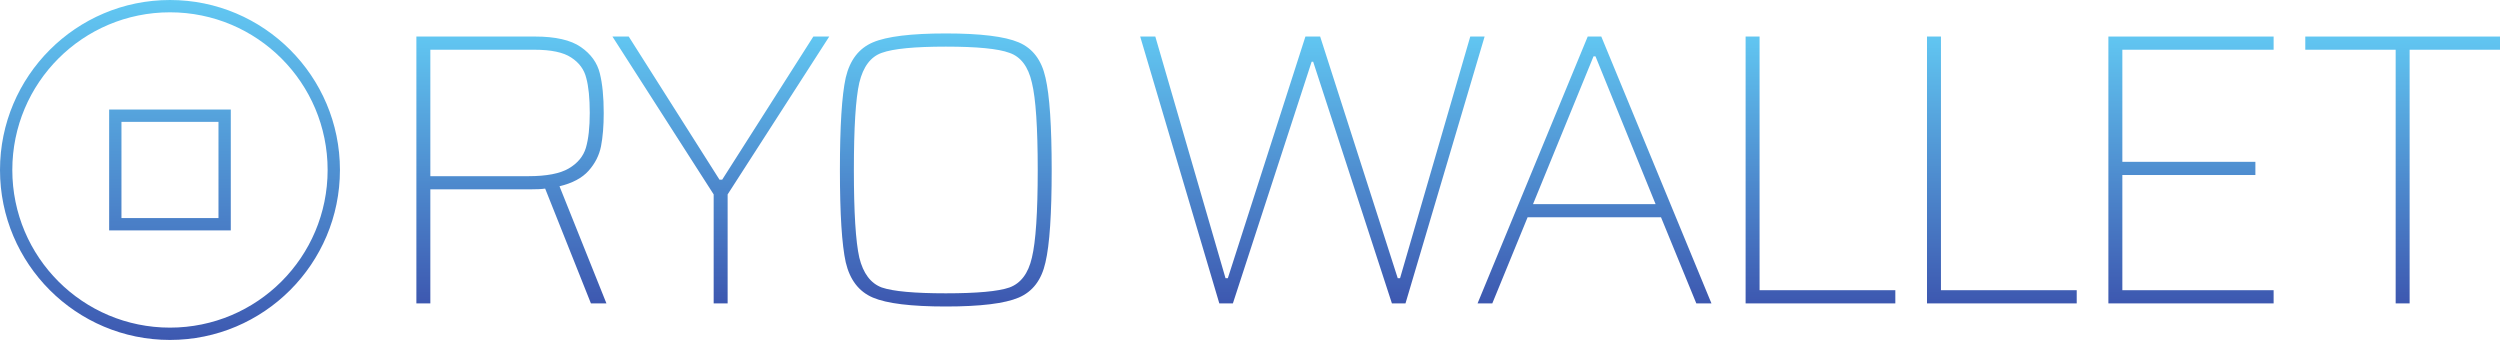
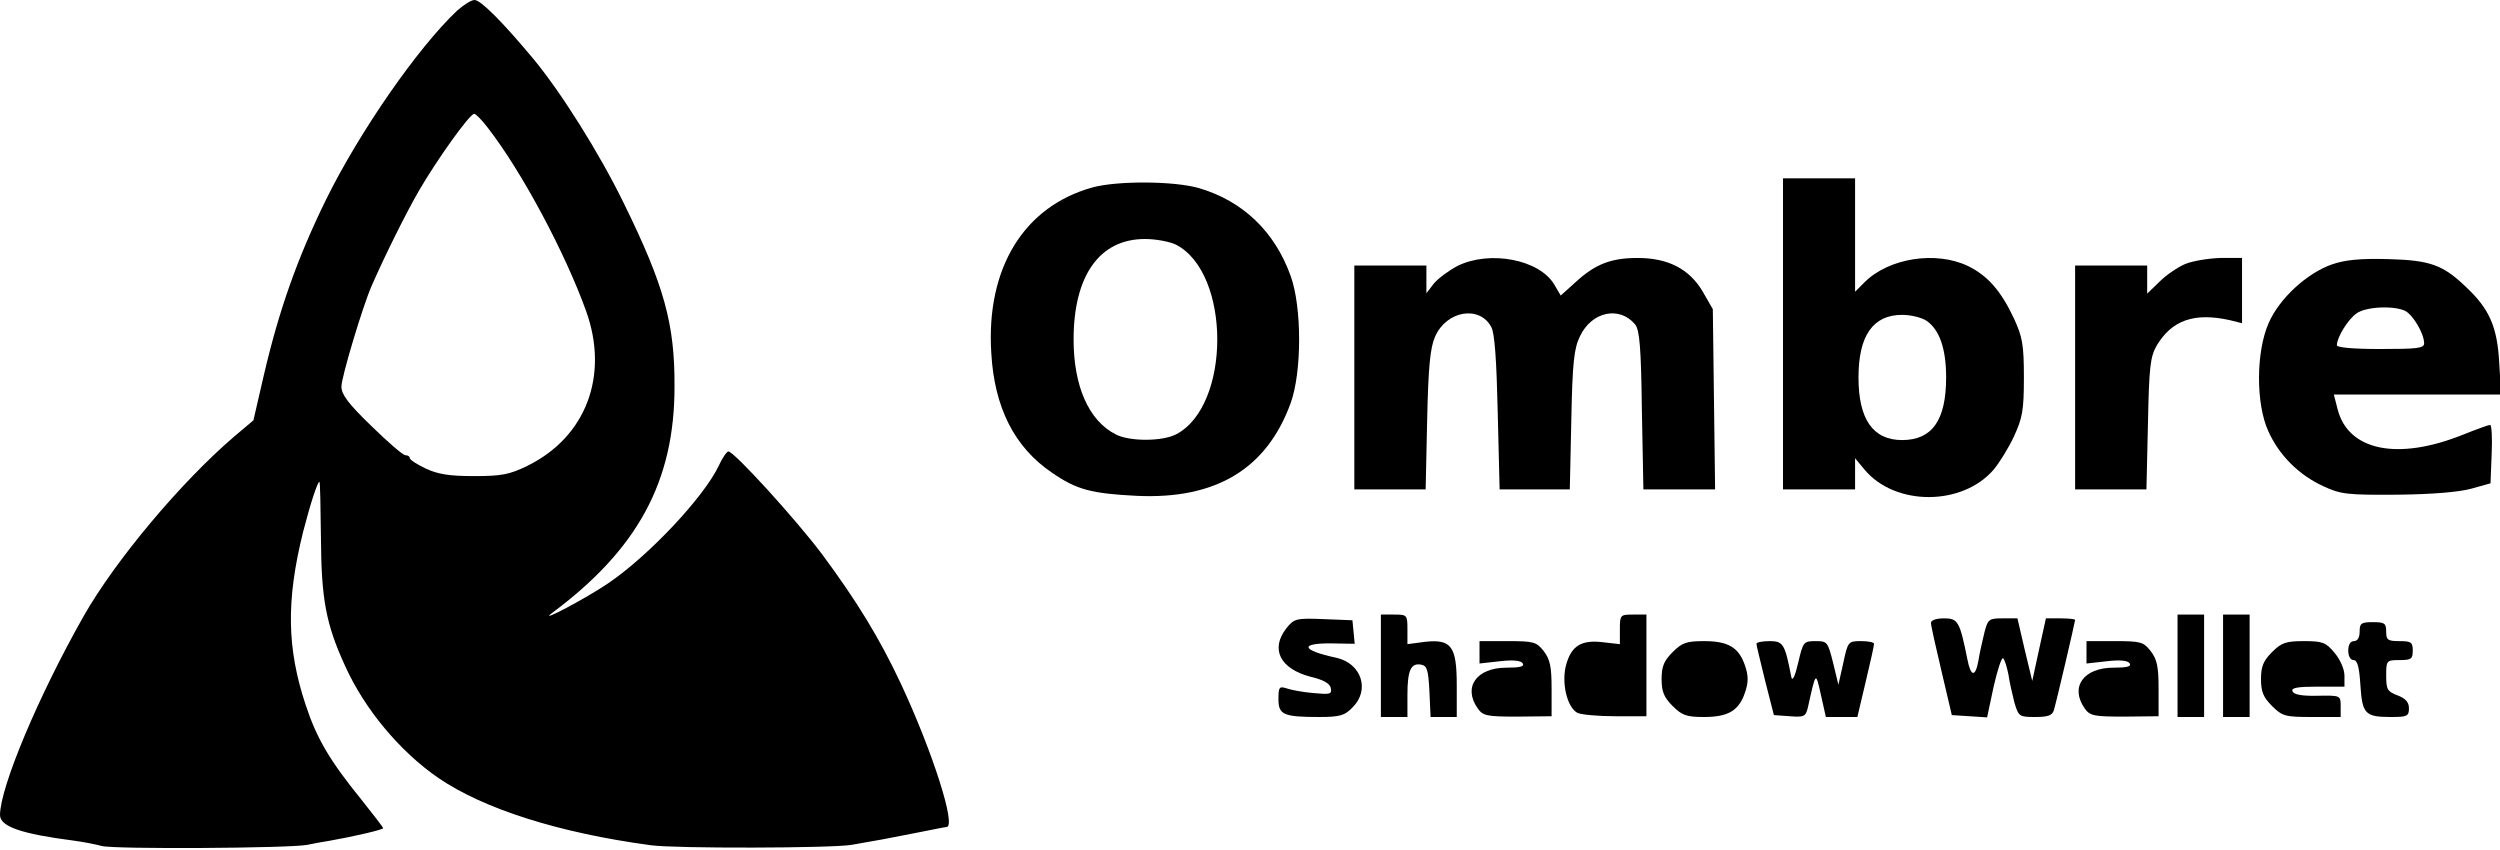
- <svg xmlns="http://www.w3.org/2000/svg" xmlns:xlink="http://www.w3.org/1999/xlink" viewBox="0 0 859.401 116.859">
-   <defs>
-     <linearGradient id="a" x2="0" y1="168.119" y2="286.567" gradientTransform="translate(82.8992 -169.0231)" gradientUnits="userSpaceOnUse">
-       <stop offset="0" stop-color="#62c9f3" />
-       <stop offset="1" stop-color="#3d58b0" />
-     </linearGradient>
-     <linearGradient id="c" x2="0" y1="168.119" y2="286.567" gradientTransform="translate(82.8992 -169.0231)" gradientUnits="userSpaceOnUse" xlink:href="#a" />
-     <linearGradient id="e" x1="138.748" x2="138.748" y1="10.129" y2="104.051" gradientTransform="translate(0 183.1415)" gradientUnits="userSpaceOnUse" xlink:href="#a" />
-     <linearGradient id="f" x1="138.748" x2="138.748" y1="10.129" y2="104.051" gradientTransform="translate(0 183.1415)" gradientUnits="userSpaceOnUse" xlink:href="#a" />
-     <linearGradient id="g" x1="138.748" x2="138.748" y1="10.129" y2="104.051" gradientTransform="translate(0 183.1415)" gradientUnits="userSpaceOnUse" xlink:href="#a" />
-   </defs>
-   <path fill="url(#c)" d="M41.754 41.89H75.105v33.078H41.754zm-4.233-4.233v41.545h41.818V37.657zM58.429 4.233c29.957 0 54.196 24.24 54.196 54.196 0 29.957-24.239 54.196-54.196 54.196-29.957 0-54.196-24.239-54.196-54.196 0-29.957 24.24-54.196 54.196-54.196zm0-4.233C26.185 0 0 26.185 0 58.429s26.185 58.429 58.429 58.429 58.429-26.184 58.429-58.429S90.674 0 58.429 0z" />
-   <g transform="translate(12 -183.1415)">
-     <path fill="url(#e)" d="M191.135 287.437l-15.733-39.467q-1.733.267-5.467.267h-34v39.2h-4.8v-91.733h40.8q10.533 0 15.733 3.6 5.2 3.6 6.533 9.067 1.333 5.333 1.333 13.6 0 6.667-.933 11.467-.933 4.667-4.267 8.4-3.333 3.733-10 5.333l16.133 40.267zm-21.467-43.733q9.333 0 13.867-2.667 4.533-2.667 5.867-7.067 1.333-4.533 1.333-12 0-7.6-1.2-12-1.067-4.4-5.2-7.067-4-2.667-12.667-2.667h-35.733v43.467zm63.663 43.733v-37.467l-34.8-54.267h5.6l31.2 49.2h.933l31.333-49.2h5.467l-34.933 54.267v37.467zm79.798 1.067q-17.867 0-25.067-3.067-7.2-3.067-9.333-12.133-2-9.067-2-31.733 0-22.667 2-31.733 2.133-9.067 9.333-12.133 7.2-3.067 25.067-3.067 17.867 0 25.067 3.067 7.2 3.067 9.2 12.133 2.133 9.067 2.133 31.733 0 22.667-2.133 31.733-2 9.067-9.2 12.133-7.2 3.067-25.067 3.067zm0-4.533q16.133 0 21.867-2 5.867-2.133 7.733-10.267 2-8.267 2-30.133 0-21.867-2-30-1.867-8.267-7.733-10.267-5.733-2.133-21.867-2.133-16.133 0-22 2.133-5.733 2-7.733 10.267-1.867 8.133-1.867 30 0 21.867 1.867 30.133 2 8.133 7.733 10.267 5.867 2 22 2zm153.356 3.467l-27.067-83.067h-.533l-27.067 83.067h-4.667l-27.2-91.733h5.2l24.133 83.067h.8l26.667-83.067h5.067l26.667 83.067h.8l24.133-83.067h4.933l-27.2 91.733zm104.642 0l-12.133-29.6h-45.867l-12.133 29.6h-5.067l37.867-91.733h4.667l37.867 91.733zm-34.667-84.933h-.667l-20.8 50.8h42.133zm51.612 84.933v-91.733h4.8v87.2h46.667v4.533zm62.354 0v-91.733h4.8v87.2h46.667v4.533z" />
-     <path fill="url(#f)" d="M712.78 287.437v-91.733h56.8v4.533h-52v38.533h45.733v4.533h-45.733v39.6h52v4.533z" />
-     <path fill="url(#g)" d="M811.534 287.437v-87.2h-31.067v-4.533h66.933v4.533h-31.067v87.2z" />
+ <svg xmlns="http://www.w3.org/2000/svg" version="1.0" width="659pt" height="224pt" viewBox="0 0 659 224" preserveAspectRatio="xMidYMid meet">
+   <g transform="translate(0,224) scale(0.1,-0.1)" fill="#000000" stroke="none">
+     <path d="M1205 2212 c-104 -98 -257 -319 -345 -497 -77 -157 -125 -294 -165 -466 l-27 -117 -51 -43 c-140 -120 -313 -326 -397 -474 -120 -212 -219 -449 -220 -523 0 -31 56 -50 195 -68 22 -3 55 -9 73 -14 33 -9 497 -6 542 3 14 3 41 8 60 11 63 11 140 29 140 33 0 2 -26 36 -58 76 -82 101 -117 160 -146 248 -50 150 -52 276 -7 457 19 74 38 132 43 132 2 0 3 -66 4 -148 1 -161 13 -227 64 -338 51 -113 144 -225 246 -295 119 -81 315 -144 559 -177 64 -9 477 -8 530 1 65 11 96 17 172 32 40 8 75 15 78 15 27 0 -37 199 -119 375 -57 122 -117 220 -209 344 -69 92 -232 271 -247 271 -4 0 -16 -17 -25 -37 -39 -83 -185 -238 -291 -310 -57 -39 -189 -109 -149 -79 226 168 323 347 323 596 1 166 -27 267 -134 485 -64 131 -165 292 -239 381 -81 97 -138 154 -154 154 -9 0 -29 -13 -46 -28z m81 -309 c90 -116 204 -330 259 -483 61 -170 0 -332 -155 -408 -47 -23 -68 -27 -141 -27 -65 0 -95 5 -127 20 -23 11 -42 23 -42 28 0 4 -5 7 -11 7 -7 0 -47 35 -90 77 -61 59 -79 83 -79 104 0 25 56 211 79 264 33 76 90 191 124 250 48 83 135 205 147 205 4 0 21 -17 36 -37z" />
+     <path d="M4700 1360 l0 -410 95 0 95 0 0 41 0 41 25 -30 c81 -97 259 -96 341 1 15 18 39 57 53 87 22 48 26 68 26 155 0 87 -4 107 -26 155 -34 73 -70 114 -122 139 -84 40 -208 21 -272 -43 l-25 -25 0 149 0 150 -95 0 -95 0 0 -410z m379 34 c34 -24 51 -74 51 -149 0 -113 -37 -165 -116 -165 -77 0 -115 55 -115 165 0 110 38 165 115 165 23 0 52 -7 65 -16z" />
+     <path d="M2880 1746 c-181 -50 -281 -213 -267 -436 8 -144 61 -249 160 -316 65 -45 104 -55 223 -61 209 -10 343 71 406 244 30 82 30 254 0 336 -42 117 -126 197 -241 231 -65 19 -215 20 -281 2z m220 -151 c145 -75 145 -425 0 -500 -37 -19 -123 -19 -159 0 -71 36 -111 127 -111 250 0 168 68 265 188 265 29 0 66 -7 82 -15z" />
+     <path d="M3842 1539 c-23 -12 -51 -33 -62 -46 l-20 -26 0 37 0 36 -95 0 -95 0 0 -295 0 -295 94 0 94 0 4 183 c3 140 8 191 21 220 30 68 117 83 148 25 9 -15 14 -90 17 -225 l5 -203 92 0 93 0 4 183 c3 151 7 189 23 221 31 65 104 80 145 31 12 -14 16 -62 18 -227 l4 -208 95 0 94 0 -3 238 -3 237 -27 47 c-35 59 -91 88 -171 88 -70 0 -112 -16 -164 -64 l-39 -35 -17 29 c-39 66 -170 91 -255 49z" />
+     <path d="M5760 1544 c-19 -8 -50 -29 -67 -46 l-33 -32 0 37 0 37 -95 0 -95 0 0 -295 0 -295 94 0 94 0 4 173 c3 150 6 176 23 206 40 67 99 88 193 67 l32 -8 0 86 0 86 -57 0 c-32 -1 -74 -8 -93 -16z" />
+     <path d="M6147 1543 c-66 -23 -139 -90 -167 -155 -33 -75 -34 -211 -1 -284 28 -63 80 -116 146 -146 45 -21 63 -23 195 -22 93 1 163 7 195 16 l50 14 3 77 c2 42 0 77 -4 77 -4 0 -37 -12 -72 -26 -172 -69 -302 -42 -330 67 l-10 39 220 0 221 0 -5 83 c-5 95 -26 142 -85 198 -63 61 -96 73 -208 76 -74 2 -113 -2 -148 -14z m194 -123 c21 -12 49 -60 49 -85 0 -13 -18 -15 -115 -15 -74 0 -115 4 -115 10 0 21 30 69 52 84 25 18 100 21 129 6z" />
+     <path d="M3640 485 l0 -135 35 0 35 0 0 58 c0 65 9 85 36 80 16 -3 19 -14 22 -71 l3 -67 34 0 35 0 0 83 c0 104 -14 123 -85 115 l-45 -6 0 39 c0 38 -1 39 -35 39 l-35 0 0 -135z" />
+     <path d="M4270 581 l0 -39 -44 5 c-57 7 -83 -9 -97 -57 -14 -47 1 -114 29 -129 10 -5 55 -9 100 -9 l82 0 0 134 0 134 -35 0 c-34 0 -35 -1 -35 -39z" />
+     <path d="M5740 485 l0 -135 35 0 35 0 0 135 0 135 -35 0 -35 0 0 -135z" />
+     <path d="M5860 485 l0 -135 35 0 35 0 0 135 0 135 -35 0 -35 0 0 -135z" />
+     <path d="M3391 584 c-43 -55 -17 -107 64 -128 34 -8 51 -18 53 -30 3 -16 -2 -17 -45 -13 -26 2 -58 8 -70 12 -21 7 -23 4 -23 -28 0 -41 13 -47 108 -47 54 0 67 4 87 25 47 46 24 116 -42 131 -93 20 -99 39 -12 38 l60 -1 -3 31 -3 31 -76 3 c-73 3 -78 1 -98 -24z" />
+     <path d="M5090 598 c0 -7 13 -65 28 -128 l27 -115 47 -3 46 -3 17 80 c10 44 21 78 25 76 4 -3 10 -22 14 -42 3 -21 11 -55 16 -75 11 -37 13 -38 55 -38 33 0 45 4 49 18 7 23 56 233 56 238 0 2 -17 4 -38 4 l-39 0 -18 -82 -18 -83 -20 83 -19 82 -39 0 c-36 0 -39 -2 -48 -37 -5 -21 -13 -55 -16 -75 -8 -44 -20 -42 -29 4 -20 100 -25 108 -61 108 -22 0 -35 -5 -35 -12z" />
+     <path d="M6220 575 c0 -16 -6 -25 -15 -25 -9 0 -15 -9 -15 -25 0 -15 6 -25 14 -25 10 0 15 -18 18 -66 5 -76 12 -84 81 -84 42 0 47 2 47 23 0 16 -9 26 -30 34 -27 10 -30 16 -30 52 0 40 1 41 35 41 31 0 35 3 35 25 0 22 -4 25 -35 25 -31 0 -35 3 -35 25 0 22 -4 25 -35 25 -31 0 -35 -3 -35 -25z" />
+     <path d="M3900 521 l0 -30 54 6 c34 4 56 2 60 -6 5 -8 -8 -11 -43 -11 -79 0 -115 -51 -76 -107 14 -20 24 -22 105 -22 l90 1 0 73 c0 58 -4 77 -21 99 -19 24 -26 26 -95 26 l-74 0 0 -29z" />
+     <path d="M4409 521 c-23 -23 -29 -38 -29 -71 0 -33 6 -48 29 -71 25 -25 37 -29 83 -29 64 0 92 17 108 65 9 26 9 44 0 70 -16 48 -44 65 -108 65 -46 0 -58 -4 -83 -29z" />
+     <path d="M4630 543 c0 -5 11 -48 23 -98 l23 -90 42 -3 c38 -3 42 -1 48 25 21 94 20 93 34 31 l13 -58 42 0 41 0 22 93 c12 50 22 95 22 100 0 4 -15 7 -34 7 -34 0 -35 -1 -47 -57 l-13 -58 -14 58 c-14 55 -15 57 -46 57 -32 0 -33 -2 -46 -57 -8 -35 -15 -50 -18 -38 -17 87 -21 95 -57 95 -19 0 -35 -3 -35 -7z" />
+     <path d="M5500 521 l0 -30 54 6 c34 4 56 2 60 -6 5 -8 -8 -11 -43 -11 -79 0 -115 -51 -76 -107 14 -20 24 -22 105 -22 l90 1 0 73 c0 58 -4 77 -21 99 -19 24 -26 26 -95 26 l-74 0 0 -29z" />
+     <path d="M5989 521 c-23 -23 -29 -38 -29 -71 0 -33 6 -48 29 -71 27 -27 35 -29 105 -29 l76 0 0 28 c0 29 0 29 -61 28 -41 -1 -63 3 -66 12 -4 9 14 12 66 12 l71 0 0 29 c0 17 -11 42 -26 60 -23 28 -32 31 -81 31 -47 0 -59 -4 -84 -29z" />
  </g>
</svg>
